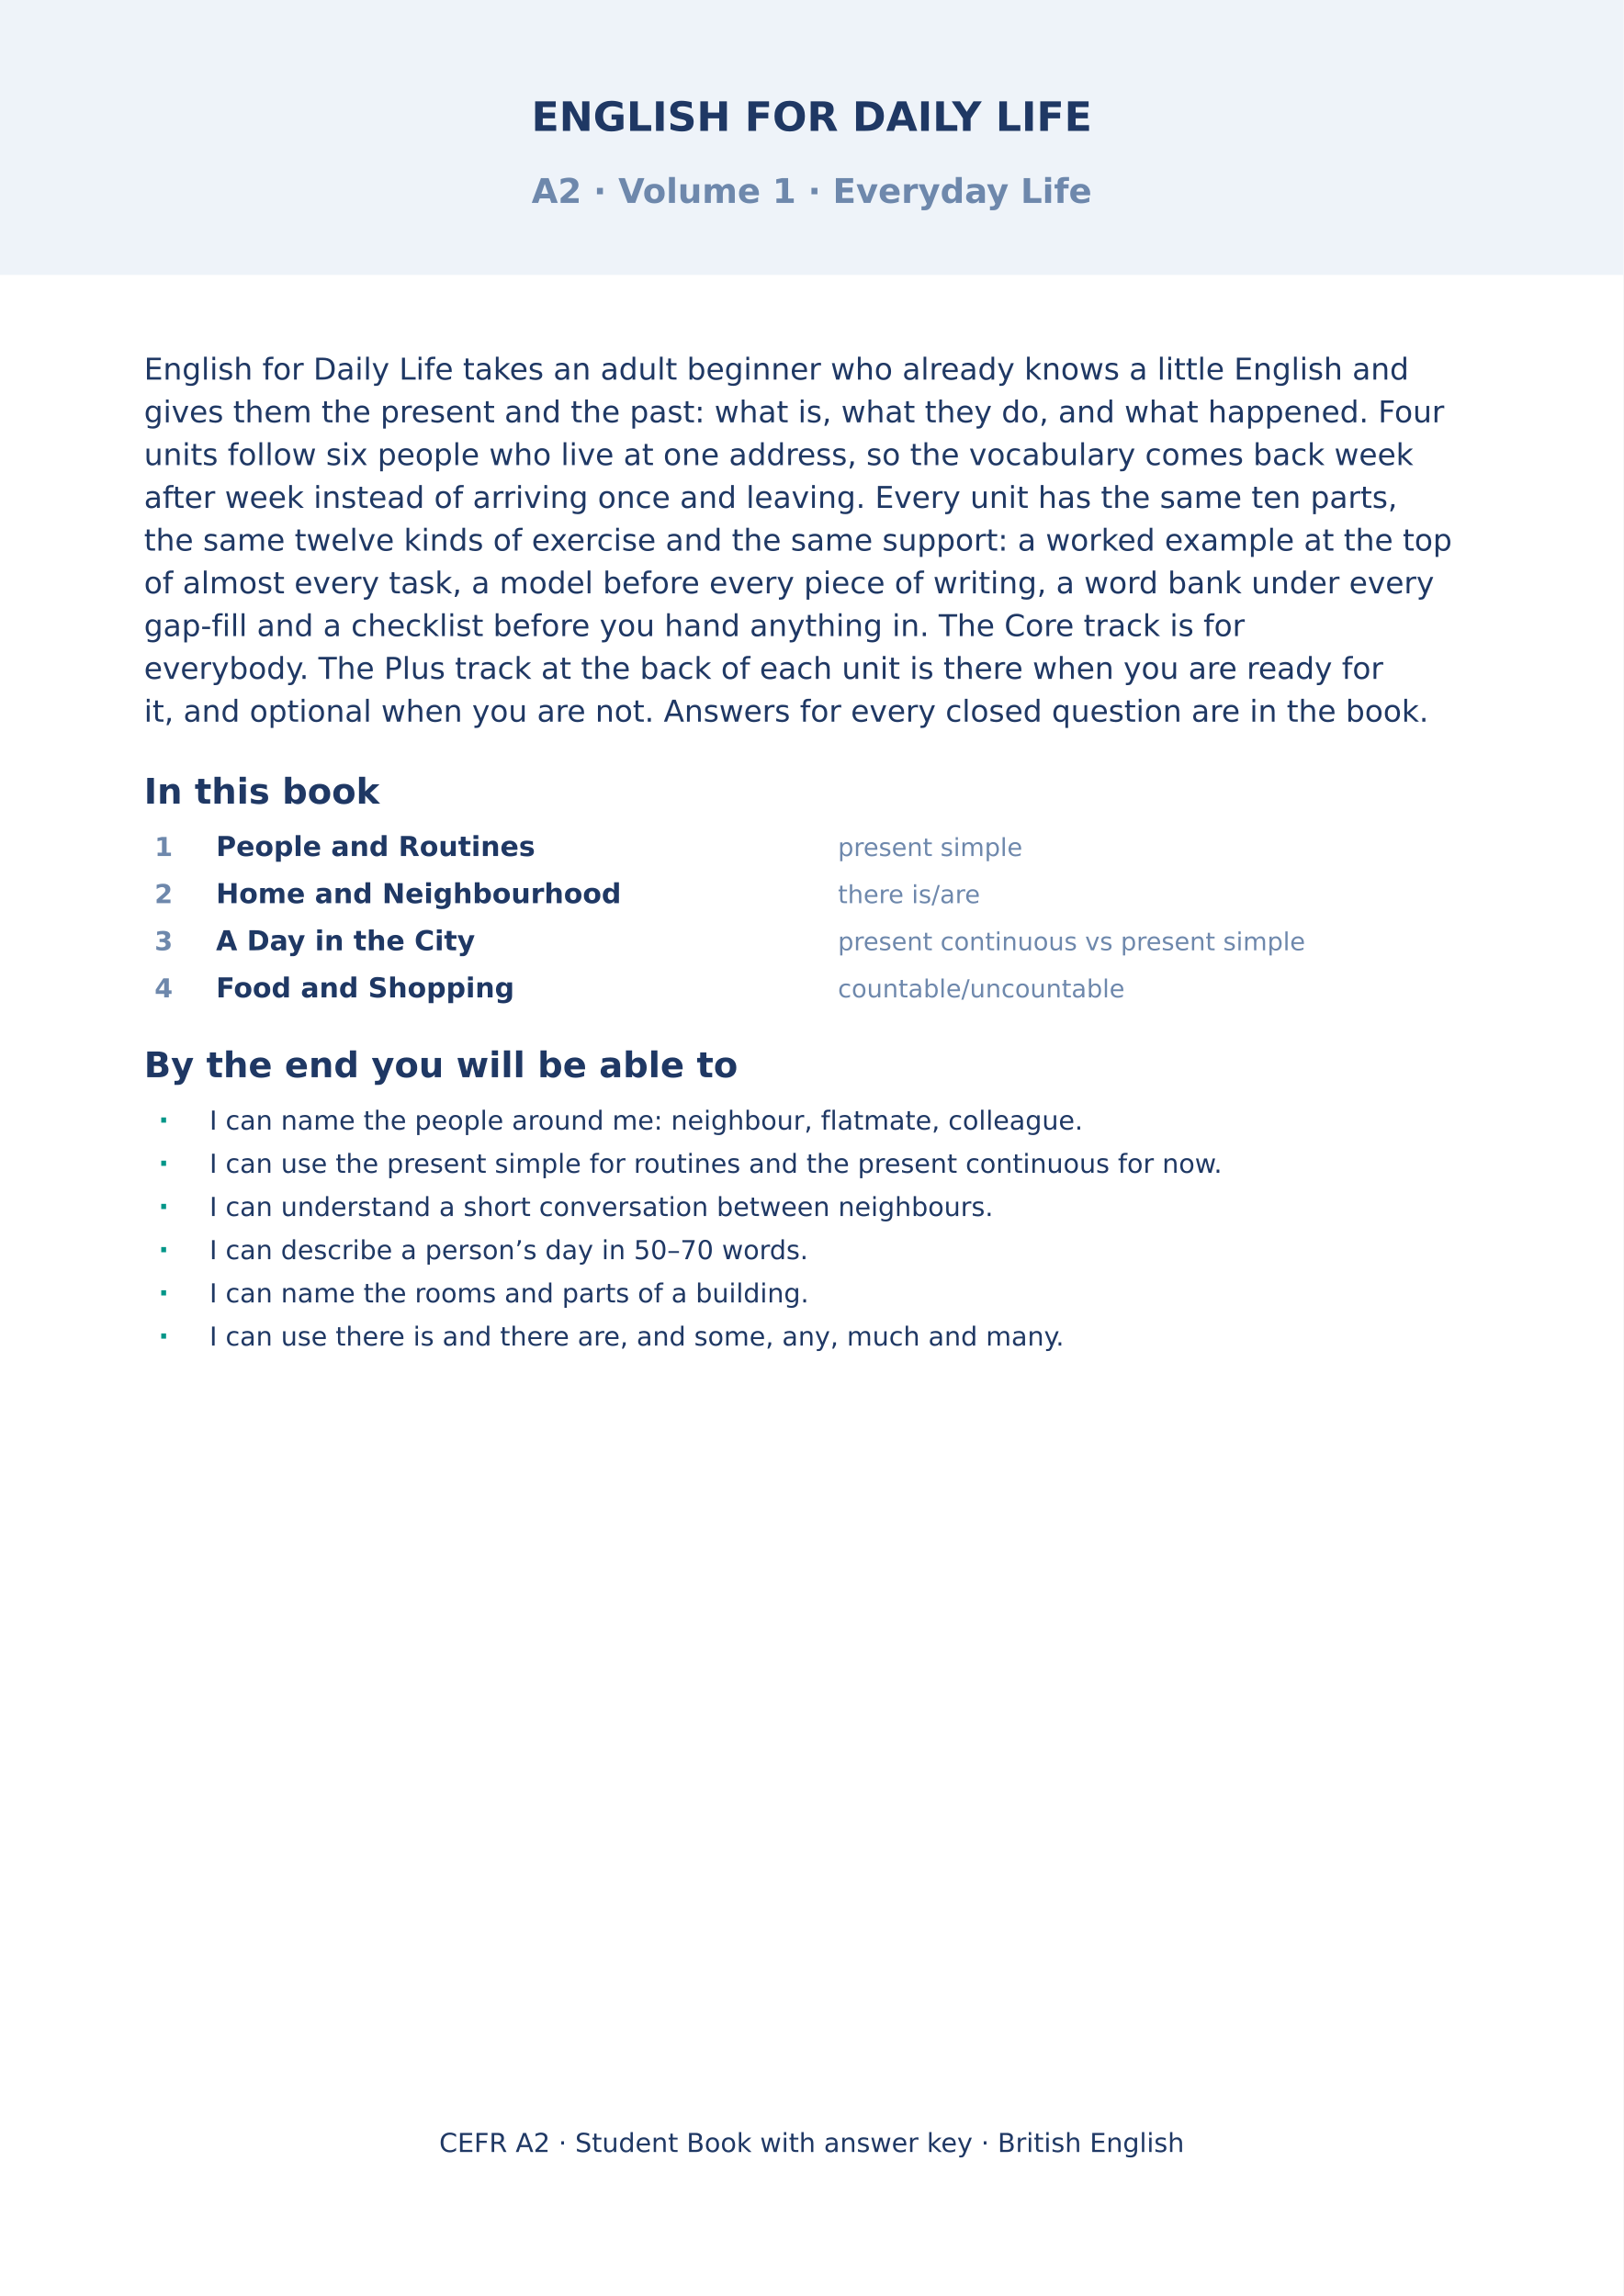
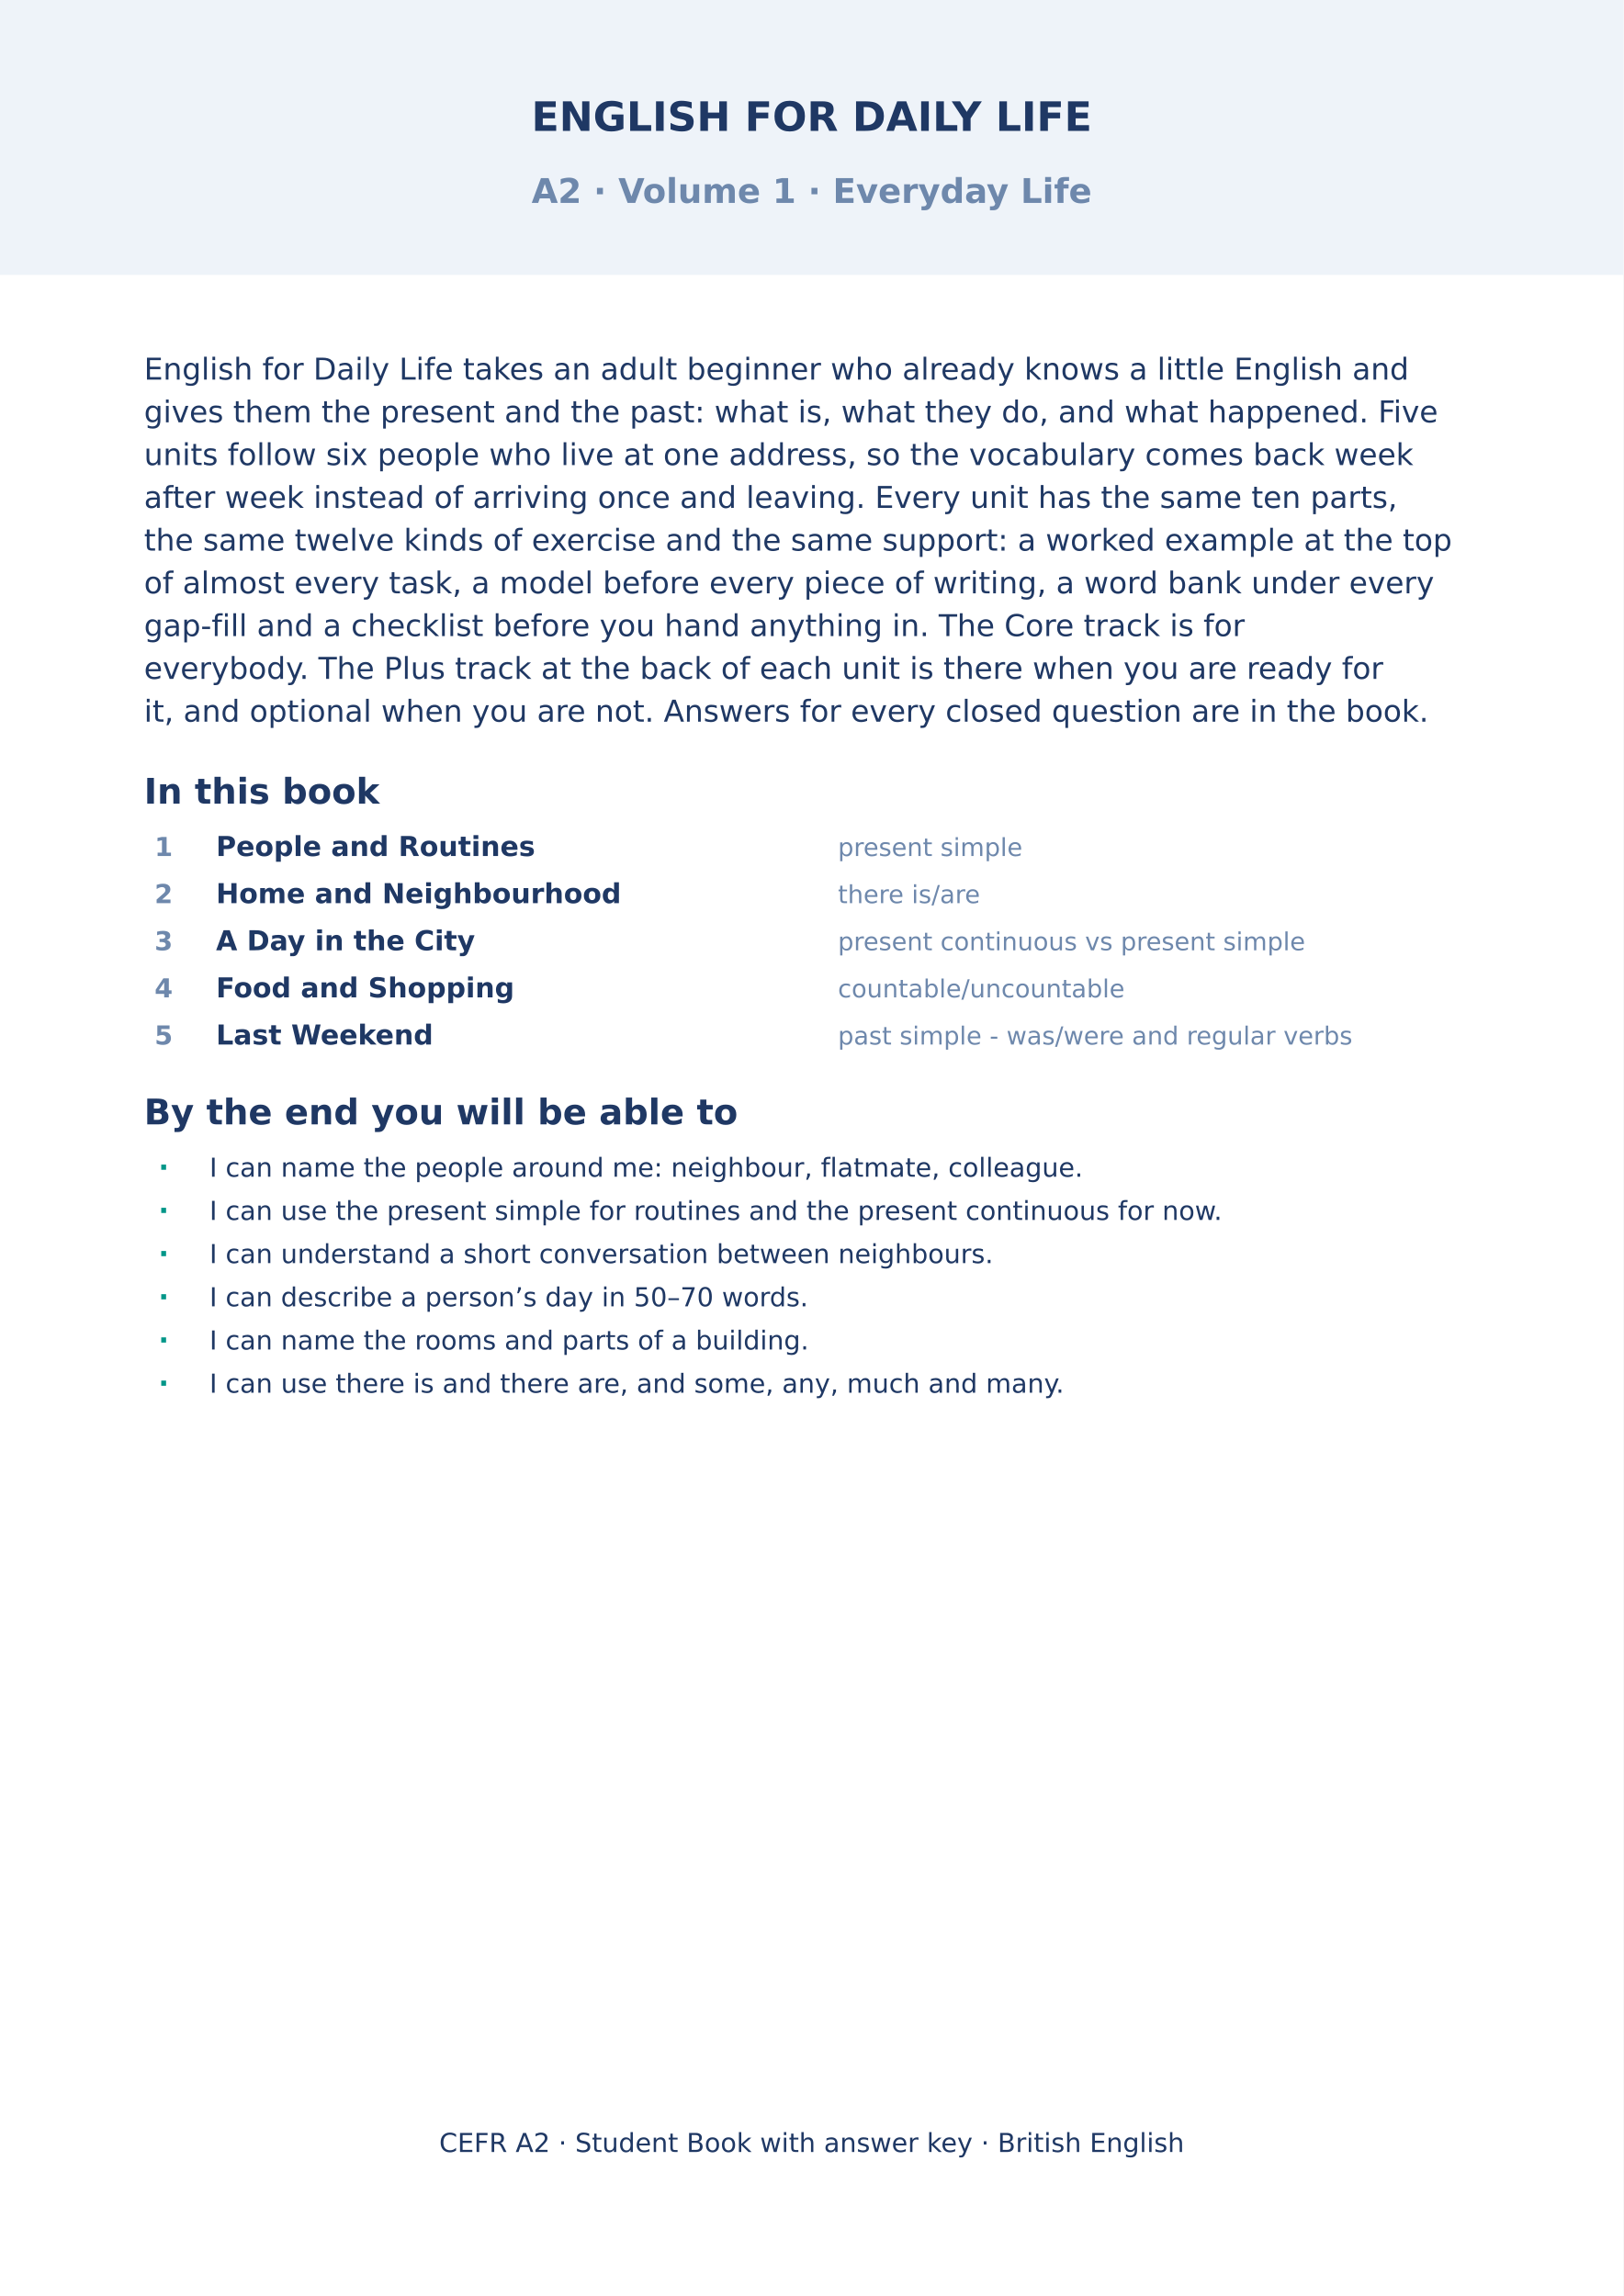
<svg xmlns="http://www.w3.org/2000/svg" width="2480" height="3508" viewBox="0 0 2480 3508">
  <rect width="2480" height="3508" fill="#FFFFFF" />
  <rect x="0.0" y="0.0" width="2480.0" height="420.0" rx="0" fill="#EEF3F9" stroke="#EEF3F9" stroke-width="0" />
  <text x="1240.0" y="200.0" font-family="DejaVu Sans" font-size="62" font-weight="bold" fill="#1F3864" text-anchor="middle">ENGLISH FOR DAILY LIFE</text>
  <text x="1240.0" y="310.0" font-family="DejaVu Sans" font-size="52" font-weight="bold" fill="#6E88AC" text-anchor="middle">A2 · Volume 1 · Everyday Life</text>
  <text x="220.0" y="580.0" font-family="DejaVu Sans" font-size="46" font-weight="normal" fill="#1F3864" text-anchor="start">English for Daily Life takes an adult beginner who already knows a little English and</text>
-   <text x="220.0" y="645.3" font-family="DejaVu Sans" font-size="46" font-weight="normal" fill="#1F3864" text-anchor="start">gives them the present and the past: what is, what they do, and what happened. Four</text>
+   <text x="220.0" y="645.3" font-family="DejaVu Sans" font-size="46" font-weight="normal" fill="#1F3864" text-anchor="start">gives them the present and the past: what is, what they do, and what happened. Five</text>
  <text x="220.0" y="710.6" font-family="DejaVu Sans" font-size="46" font-weight="normal" fill="#1F3864" text-anchor="start">units follow six people who live at one address, so the vocabulary comes back week</text>
  <text x="220.0" y="776.0" font-family="DejaVu Sans" font-size="46" font-weight="normal" fill="#1F3864" text-anchor="start">after week instead of arriving once and leaving. Every unit has the same ten parts,</text>
  <text x="220.0" y="841.3" font-family="DejaVu Sans" font-size="46" font-weight="normal" fill="#1F3864" text-anchor="start">the same twelve kinds of exercise and the same support: a worked example at the top</text>
  <text x="220.0" y="906.6" font-family="DejaVu Sans" font-size="46" font-weight="normal" fill="#1F3864" text-anchor="start">of almost every task, a model before every piece of writing, a word bank under every</text>
  <text x="220.0" y="971.9" font-family="DejaVu Sans" font-size="46" font-weight="normal" fill="#1F3864" text-anchor="start">gap-fill and a checklist before you hand anything in. The Core track is for</text>
  <text x="220.0" y="1037.2" font-family="DejaVu Sans" font-size="46" font-weight="normal" fill="#1F3864" text-anchor="start">everybody. The Plus track at the back of each unit is there when you are ready for</text>
  <text x="220.0" y="1102.6" font-family="DejaVu Sans" font-size="46" font-weight="normal" fill="#1F3864" text-anchor="start">it, and optional when you are not. Answers for every closed question are in the book.</text>
  <text x="220.0" y="1227.9" font-family="DejaVu Sans" font-size="54" font-weight="bold" fill="#1F3864" text-anchor="start">In this book</text>
  <text x="250.0" y="1307.9" font-family="DejaVu Sans" font-size="40" font-weight="bold" fill="#6E88AC" text-anchor="middle">1</text>
  <text x="330.0" y="1307.9" font-family="DejaVu Sans" font-size="42" font-weight="bold" fill="#1F3864" text-anchor="start">People and Routines</text>
  <text x="1280.0" y="1307.9" font-family="DejaVu Sans" font-size="38" font-weight="normal" fill="#6E88AC" text-anchor="start">present simple</text>
  <text x="250.0" y="1379.9" font-family="DejaVu Sans" font-size="40" font-weight="bold" fill="#6E88AC" text-anchor="middle">2</text>
  <text x="330.0" y="1379.9" font-family="DejaVu Sans" font-size="42" font-weight="bold" fill="#1F3864" text-anchor="start">Home and Neighbourhood</text>
  <text x="1280.0" y="1379.9" font-family="DejaVu Sans" font-size="38" font-weight="normal" fill="#6E88AC" text-anchor="start">there is/are</text>
  <text x="250.0" y="1451.9" font-family="DejaVu Sans" font-size="40" font-weight="bold" fill="#6E88AC" text-anchor="middle">3</text>
  <text x="330.0" y="1451.9" font-family="DejaVu Sans" font-size="42" font-weight="bold" fill="#1F3864" text-anchor="start">A Day in the City</text>
  <text x="1280.0" y="1451.9" font-family="DejaVu Sans" font-size="38" font-weight="normal" fill="#6E88AC" text-anchor="start">present continuous vs present simple</text>
  <text x="250.0" y="1523.9" font-family="DejaVu Sans" font-size="40" font-weight="bold" fill="#6E88AC" text-anchor="middle">4</text>
  <text x="330.0" y="1523.9" font-family="DejaVu Sans" font-size="42" font-weight="bold" fill="#1F3864" text-anchor="start">Food and Shopping</text>
  <text x="1280.0" y="1523.9" font-family="DejaVu Sans" font-size="38" font-weight="normal" fill="#6E88AC" text-anchor="start">countable/uncountable</text>
-   <text x="220.0" y="1645.9" font-family="DejaVu Sans" font-size="54" font-weight="bold" fill="#1F3864" text-anchor="start">By the end you will be able to</text>
-   <text x="250.0" y="1725.9" font-family="DejaVu Sans" font-size="42" font-weight="bold" fill="#009688" text-anchor="middle">·</text>
-   <text x="320.0" y="1725.9" font-family="DejaVu Sans" font-size="40" font-weight="normal" fill="#1F3864" text-anchor="start">I can name the people around me: neighbour, flatmate, colleague.</text>
-   <text x="250.0" y="1791.9" font-family="DejaVu Sans" font-size="42" font-weight="bold" fill="#009688" text-anchor="middle">·</text>
-   <text x="320.0" y="1791.9" font-family="DejaVu Sans" font-size="40" font-weight="normal" fill="#1F3864" text-anchor="start">I can use the present simple for routines and the present continuous for now.</text>
-   <text x="250.0" y="1857.9" font-family="DejaVu Sans" font-size="42" font-weight="bold" fill="#009688" text-anchor="middle">·</text>
-   <text x="320.0" y="1857.9" font-family="DejaVu Sans" font-size="40" font-weight="normal" fill="#1F3864" text-anchor="start">I can understand a short conversation between neighbours.</text>
-   <text x="250.0" y="1923.9" font-family="DejaVu Sans" font-size="42" font-weight="bold" fill="#009688" text-anchor="middle">·</text>
-   <text x="320.0" y="1923.9" font-family="DejaVu Sans" font-size="40" font-weight="normal" fill="#1F3864" text-anchor="start">I can describe a person’s day in 50–70 words.</text>
-   <text x="250.0" y="1989.9" font-family="DejaVu Sans" font-size="42" font-weight="bold" fill="#009688" text-anchor="middle">·</text>
-   <text x="320.0" y="1989.9" font-family="DejaVu Sans" font-size="40" font-weight="normal" fill="#1F3864" text-anchor="start">I can name the rooms and parts of a building.</text>
-   <text x="250.0" y="2055.9" font-family="DejaVu Sans" font-size="42" font-weight="bold" fill="#009688" text-anchor="middle">·</text>
-   <text x="320.0" y="2055.9" font-family="DejaVu Sans" font-size="40" font-weight="normal" fill="#1F3864" text-anchor="start">I can use there is and there are, and some, any, much and many.</text>
+   <text x="250.0" y="1595.9" font-family="DejaVu Sans" font-size="40" font-weight="bold" fill="#6E88AC" text-anchor="middle">5</text>
+   <text x="330.0" y="1595.9" font-family="DejaVu Sans" font-size="42" font-weight="bold" fill="#1F3864" text-anchor="start">Last Weekend</text>
+   <text x="1280.0" y="1595.9" font-family="DejaVu Sans" font-size="38" font-weight="normal" fill="#6E88AC" text-anchor="start">past simple - was/were and regular verbs</text>
+   <text x="220.0" y="1717.9" font-family="DejaVu Sans" font-size="54" font-weight="bold" fill="#1F3864" text-anchor="start">By the end you will be able to</text>
+   <text x="250.0" y="1797.9" font-family="DejaVu Sans" font-size="42" font-weight="bold" fill="#009688" text-anchor="middle">·</text>
+   <text x="320.0" y="1797.9" font-family="DejaVu Sans" font-size="40" font-weight="normal" fill="#1F3864" text-anchor="start">I can name the people around me: neighbour, flatmate, colleague.</text>
+   <text x="250.0" y="1863.9" font-family="DejaVu Sans" font-size="42" font-weight="bold" fill="#009688" text-anchor="middle">·</text>
+   <text x="320.0" y="1863.9" font-family="DejaVu Sans" font-size="40" font-weight="normal" fill="#1F3864" text-anchor="start">I can use the present simple for routines and the present continuous for now.</text>
+   <text x="250.0" y="1929.9" font-family="DejaVu Sans" font-size="42" font-weight="bold" fill="#009688" text-anchor="middle">·</text>
+   <text x="320.0" y="1929.9" font-family="DejaVu Sans" font-size="40" font-weight="normal" fill="#1F3864" text-anchor="start">I can understand a short conversation between neighbours.</text>
+   <text x="250.0" y="1995.9" font-family="DejaVu Sans" font-size="42" font-weight="bold" fill="#009688" text-anchor="middle">·</text>
+   <text x="320.0" y="1995.9" font-family="DejaVu Sans" font-size="40" font-weight="normal" fill="#1F3864" text-anchor="start">I can describe a person’s day in 50–70 words.</text>
+   <text x="250.0" y="2061.9" font-family="DejaVu Sans" font-size="42" font-weight="bold" fill="#009688" text-anchor="middle">·</text>
+   <text x="320.0" y="2061.9" font-family="DejaVu Sans" font-size="40" font-weight="normal" fill="#1F3864" text-anchor="start">I can name the rooms and parts of a building.</text>
+   <text x="250.0" y="2127.9" font-family="DejaVu Sans" font-size="42" font-weight="bold" fill="#009688" text-anchor="middle">·</text>
+   <text x="320.0" y="2127.9" font-family="DejaVu Sans" font-size="40" font-weight="normal" fill="#1F3864" text-anchor="start">I can use there is and there are, and some, any, much and many.</text>
  <text x="1240.0" y="3288.0" font-family="DejaVu Sans" font-size="40" font-weight="normal" fill="#1F3864" text-anchor="middle">CEFR A2 · Student Book with answer key · British English</text>
</svg>
